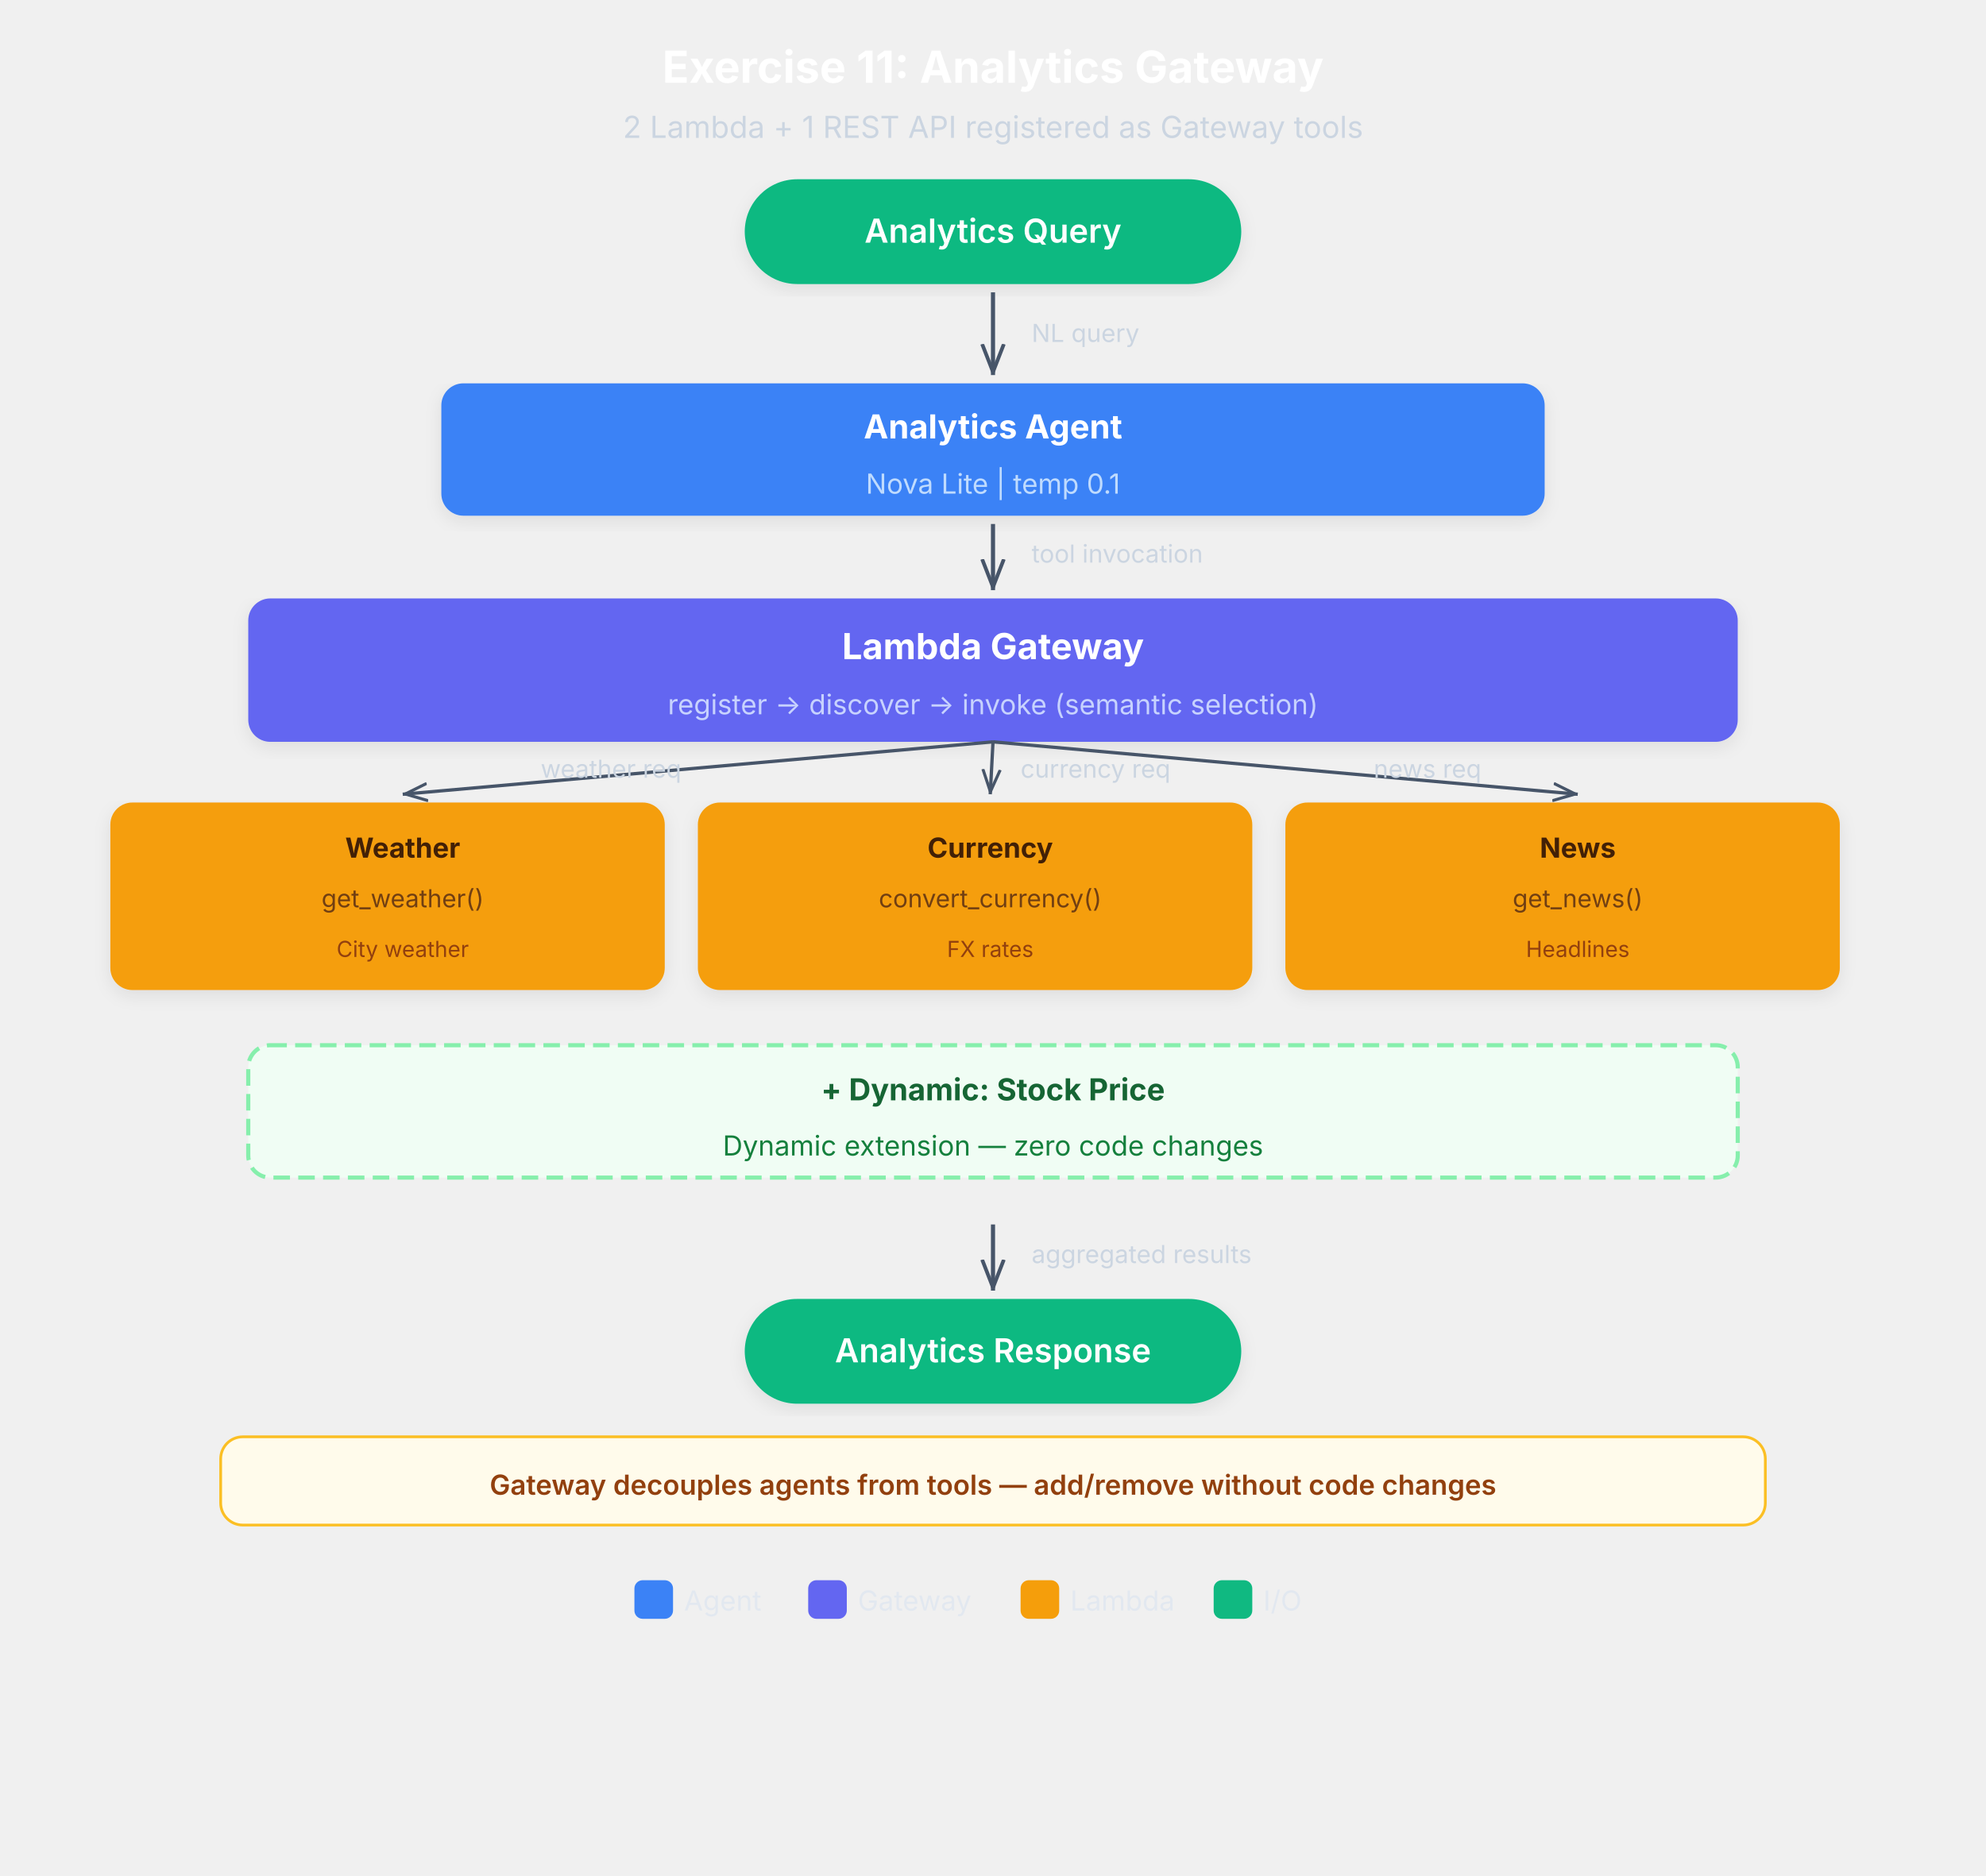
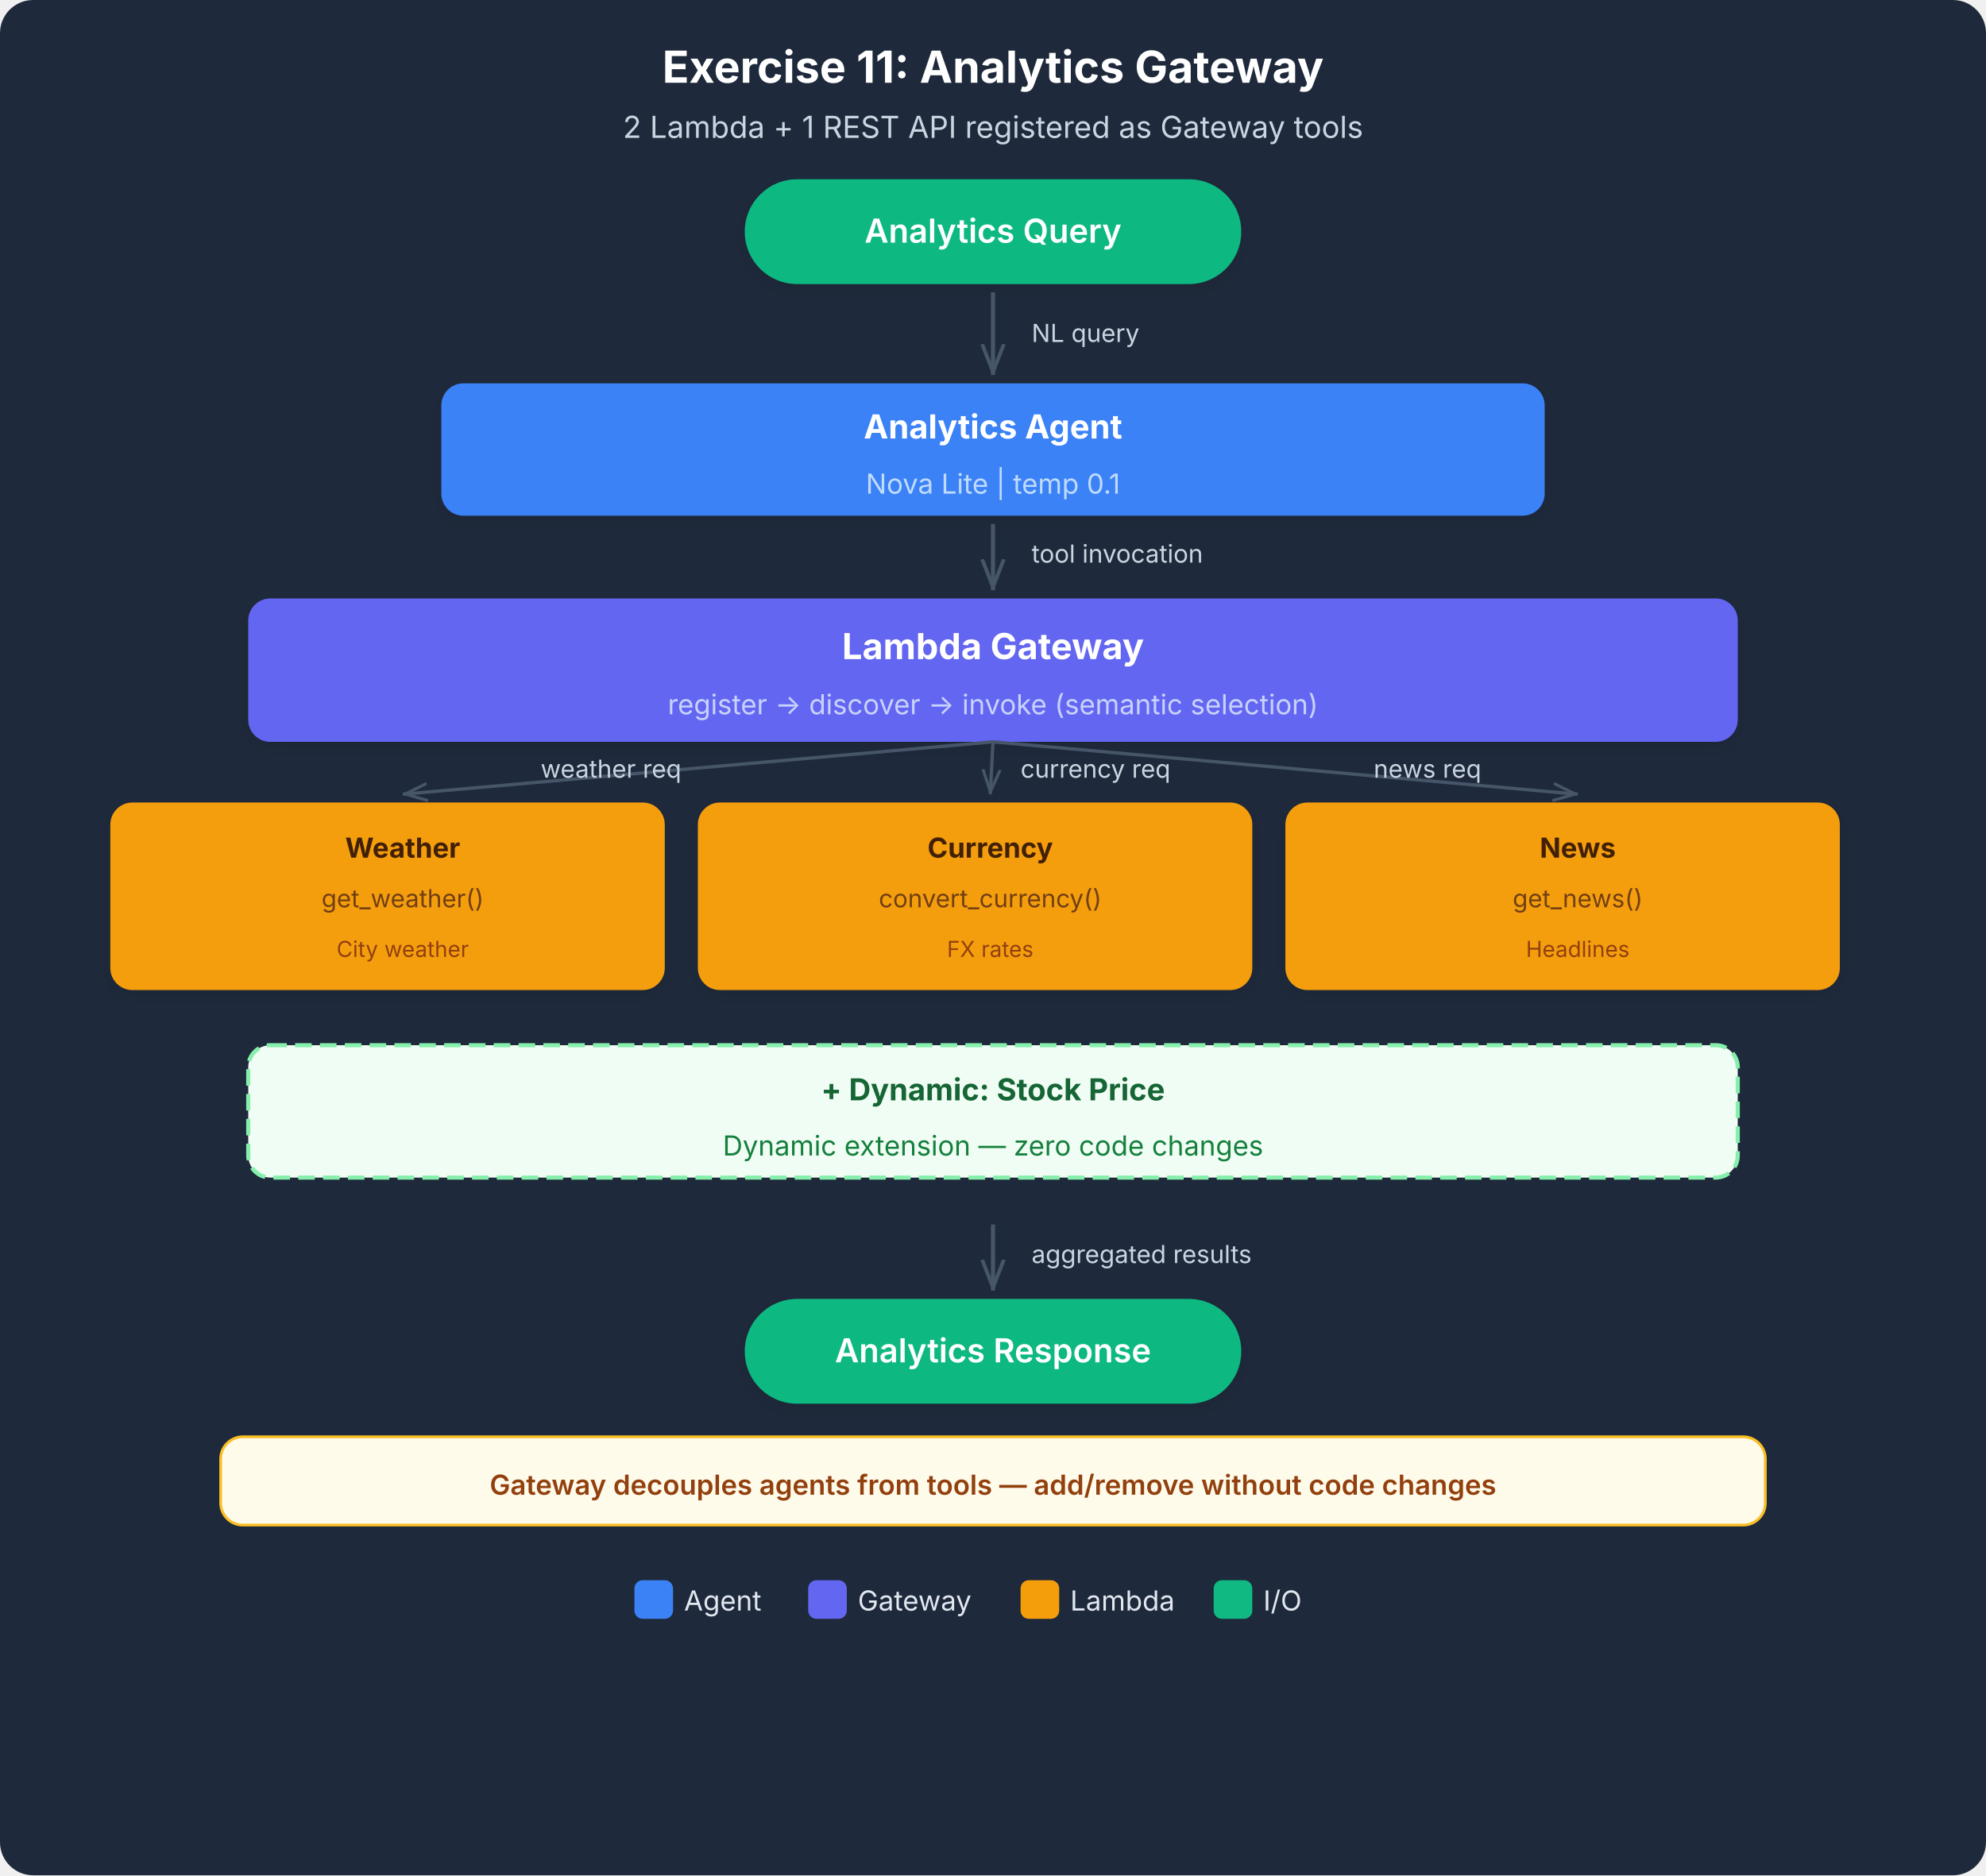
<svg xmlns="http://www.w3.org/2000/svg" viewBox="0 0 720 680" font-family="system-ui, -apple-system, &quot;Segoe UI&quot;, sans-serif">
  <defs>
    <filter id="sh" x="-4%" y="-4%" width="108%" height="116%">
      <feDropShadow dx="0" dy="2" stdDeviation="3" flood-opacity="0.08" />
    </filter>
    <marker id="a" viewBox="0 0 10 8" refX="10" refY="4" markerWidth="8" markerHeight="6" orient="auto">
      <path d="M0,0.5 L9,4 L0,7.5" fill="none" stroke="#475569" stroke-width="1.2" stroke-linejoin="round" />
    </marker>
    <marker id="ah" viewBox="0 0 10 8" refX="10" refY="4" markerWidth="8" markerHeight="6" orient="auto">
      <path d="M0,0.5 L9,4 L0,7.5" fill="none" stroke="#475569" stroke-width="1.2" stroke-linejoin="round" />
    </marker>
  </defs>
+   <rect width="720" height="680" rx="12" fill="#1e293b" />
  <text x="360" y="30" text-anchor="middle" font-size="16" font-weight="700" fill="#ffffff">Exercise 11: Analytics Gateway</text>
  <text x="360" y="50" text-anchor="middle" font-size="11" fill="#cbd5e1">2 Lambda + 1 REST API registered as Gateway tools</text>
  <rect x="270" y="65" width="180" height="38" rx="19" fill="#10b981" filter="url(#sh)" />
  <text x="360" y="88" text-anchor="middle" font-size="12" font-weight="600" fill="white">Analytics Query</text>
  <rect x="160" y="139" width="400" height="48" rx="8" fill="#3b82f6" filter="url(#sh)" />
  <text x="360" y="159" text-anchor="middle" font-size="12" font-weight="700" fill="white">Analytics Agent</text>
  <text x="360" y="179" text-anchor="middle" font-size="10" fill="#bfdbfe">Nova Lite | temp 0.1</text>
  <rect x="90" y="217" width="540" height="52" rx="8" fill="#6366f1" filter="url(#sh)" />
  <text x="360" y="239" text-anchor="middle" font-size="13" font-weight="700" fill="white">Lambda Gateway</text>
  <text x="360" y="259" text-anchor="middle" font-size="10" fill="#c7d2fe">register → discover → invoke (semantic selection)</text>
  <rect x="40" y="291" width="201" height="68" rx="8" fill="#f59e0b" filter="url(#sh)" />
  <text x="146" y="311" text-anchor="middle" font-size="10" font-weight="700" fill="#422006">Weather</text>
  <text x="146" y="329" text-anchor="middle" font-size="9" fill="#713f12">get_weather()</text>
  <text x="146" y="347" text-anchor="middle" font-size="8" fill="#92400e">City weather</text>
  <rect x="253" y="291" width="201" height="68" rx="8" fill="#f59e0b" filter="url(#sh)" />
  <text x="359" y="311" text-anchor="middle" font-size="10" font-weight="700" fill="#422006">Currency</text>
  <text x="359" y="329" text-anchor="middle" font-size="9" fill="#713f12">convert_currency()</text>
  <text x="359" y="347" text-anchor="middle" font-size="8" fill="#92400e">FX rates</text>
  <rect x="466" y="291" width="201" height="68" rx="8" fill="#f59e0b" filter="url(#sh)" />
  <text x="572" y="311" text-anchor="middle" font-size="10" font-weight="700" fill="#422006">News</text>
  <text x="572" y="329" text-anchor="middle" font-size="9" fill="#713f12">get_news()</text>
  <text x="572" y="347" text-anchor="middle" font-size="8" fill="#92400e">Headlines</text>
  <rect x="90" y="379" width="540" height="48" rx="8" fill="#f0fdf4" stroke="#86efac" stroke-width="1.5" stroke-dasharray="6,3" />
  <text x="360" y="399" text-anchor="middle" font-size="11" font-weight="700" fill="#166534">+ Dynamic: Stock Price</text>
  <text x="360" y="419" text-anchor="middle" font-size="10" fill="#15803d">Dynamic extension — zero code changes</text>
  <rect x="270" y="471" width="180" height="38" rx="19" fill="#10b981" filter="url(#sh)" />
  <text x="360" y="494" text-anchor="middle" font-size="12" font-weight="600" fill="white">Analytics Response</text>
  <rect x="80" y="521" width="560" height="32" rx="8" fill="#fffbeb" stroke="#fbbf24" stroke-width="1" />
  <text x="360" y="542" text-anchor="middle" font-size="10" font-weight="600" fill="#92400e">Gateway decouples agents from tools — add/remove without code changes</text>
  <rect x="230" y="573" width="14" height="14" rx="3" fill="#3b82f6" />
  <text x="248" y="584" font-size="10" fill="#e2e8f0">Agent</text>
  <rect x="293" y="573" width="14" height="14" rx="3" fill="#6366f1" />
  <text x="311" y="584" font-size="10" fill="#e2e8f0">Gateway</text>
  <rect x="370" y="573" width="14" height="14" rx="3" fill="#f59e0b" />
  <text x="388" y="584" font-size="10" fill="#e2e8f0">Lambda</text>
  <rect x="440" y="573" width="14" height="14" rx="3" fill="#10b981" />
  <text x="458" y="584" font-size="10" fill="#e2e8f0">I/O</text>
  <g id="arrows">
    <line x1="360" y1="106" x2="360" y2="136" stroke="#475569" stroke-width="1.5" marker-end="url(#a)" />
    <text x="374" y="124" font-size="9" fill="#cbd5e1">NL query</text>
    <line x1="360" y1="190" x2="360" y2="214" stroke="#475569" stroke-width="1.5" marker-end="url(#a)" />
    <text x="374" y="204" font-size="9" fill="#cbd5e1">tool invocation</text>
    <line x1="360" y1="269" x2="146" y2="288" stroke="#475569" stroke-width="1.2" marker-end="url(#a)" />
    <text x="196" y="282" font-size="9" fill="#cbd5e1">weather req</text>
    <line x1="360" y1="269" x2="359" y2="288" stroke="#475569" stroke-width="1.2" marker-end="url(#a)" />
    <text x="370" y="282" font-size="9" fill="#cbd5e1">currency req</text>
    <line x1="360" y1="269" x2="572" y2="288" stroke="#475569" stroke-width="1.2" marker-end="url(#a)" />
    <text x="498" y="282" font-size="9" fill="#cbd5e1">news req</text>
    <line x1="360" y1="444" x2="360" y2="468" stroke="#475569" stroke-width="1.5" marker-end="url(#a)" />
    <text x="374" y="458" font-size="9" fill="#cbd5e1">aggregated results</text>
  </g>
</svg>
